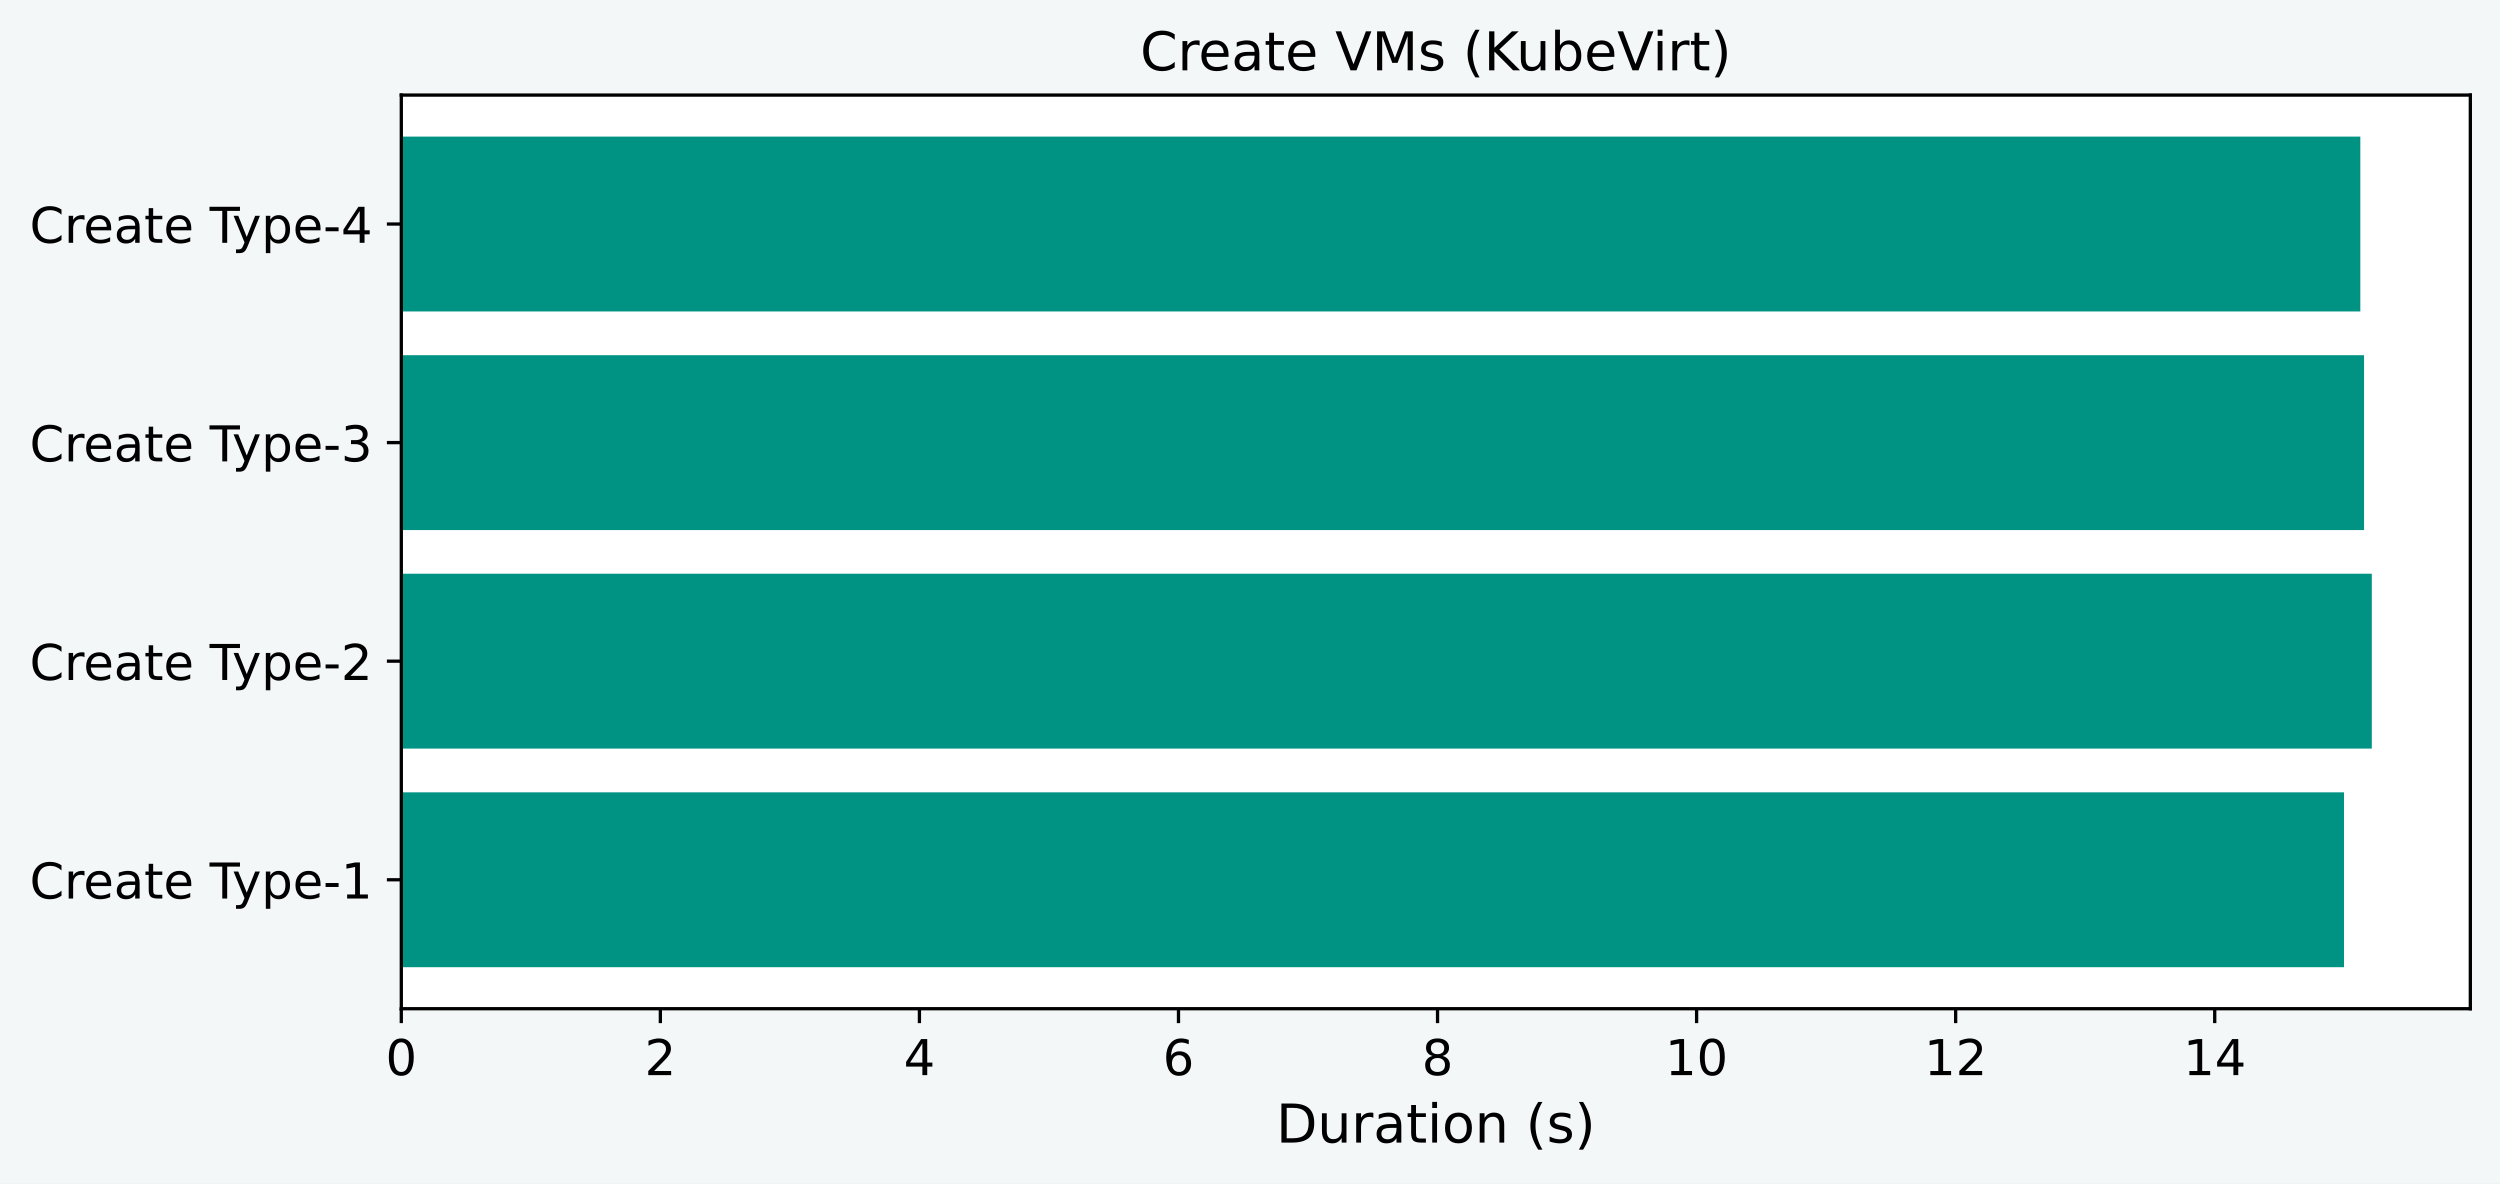
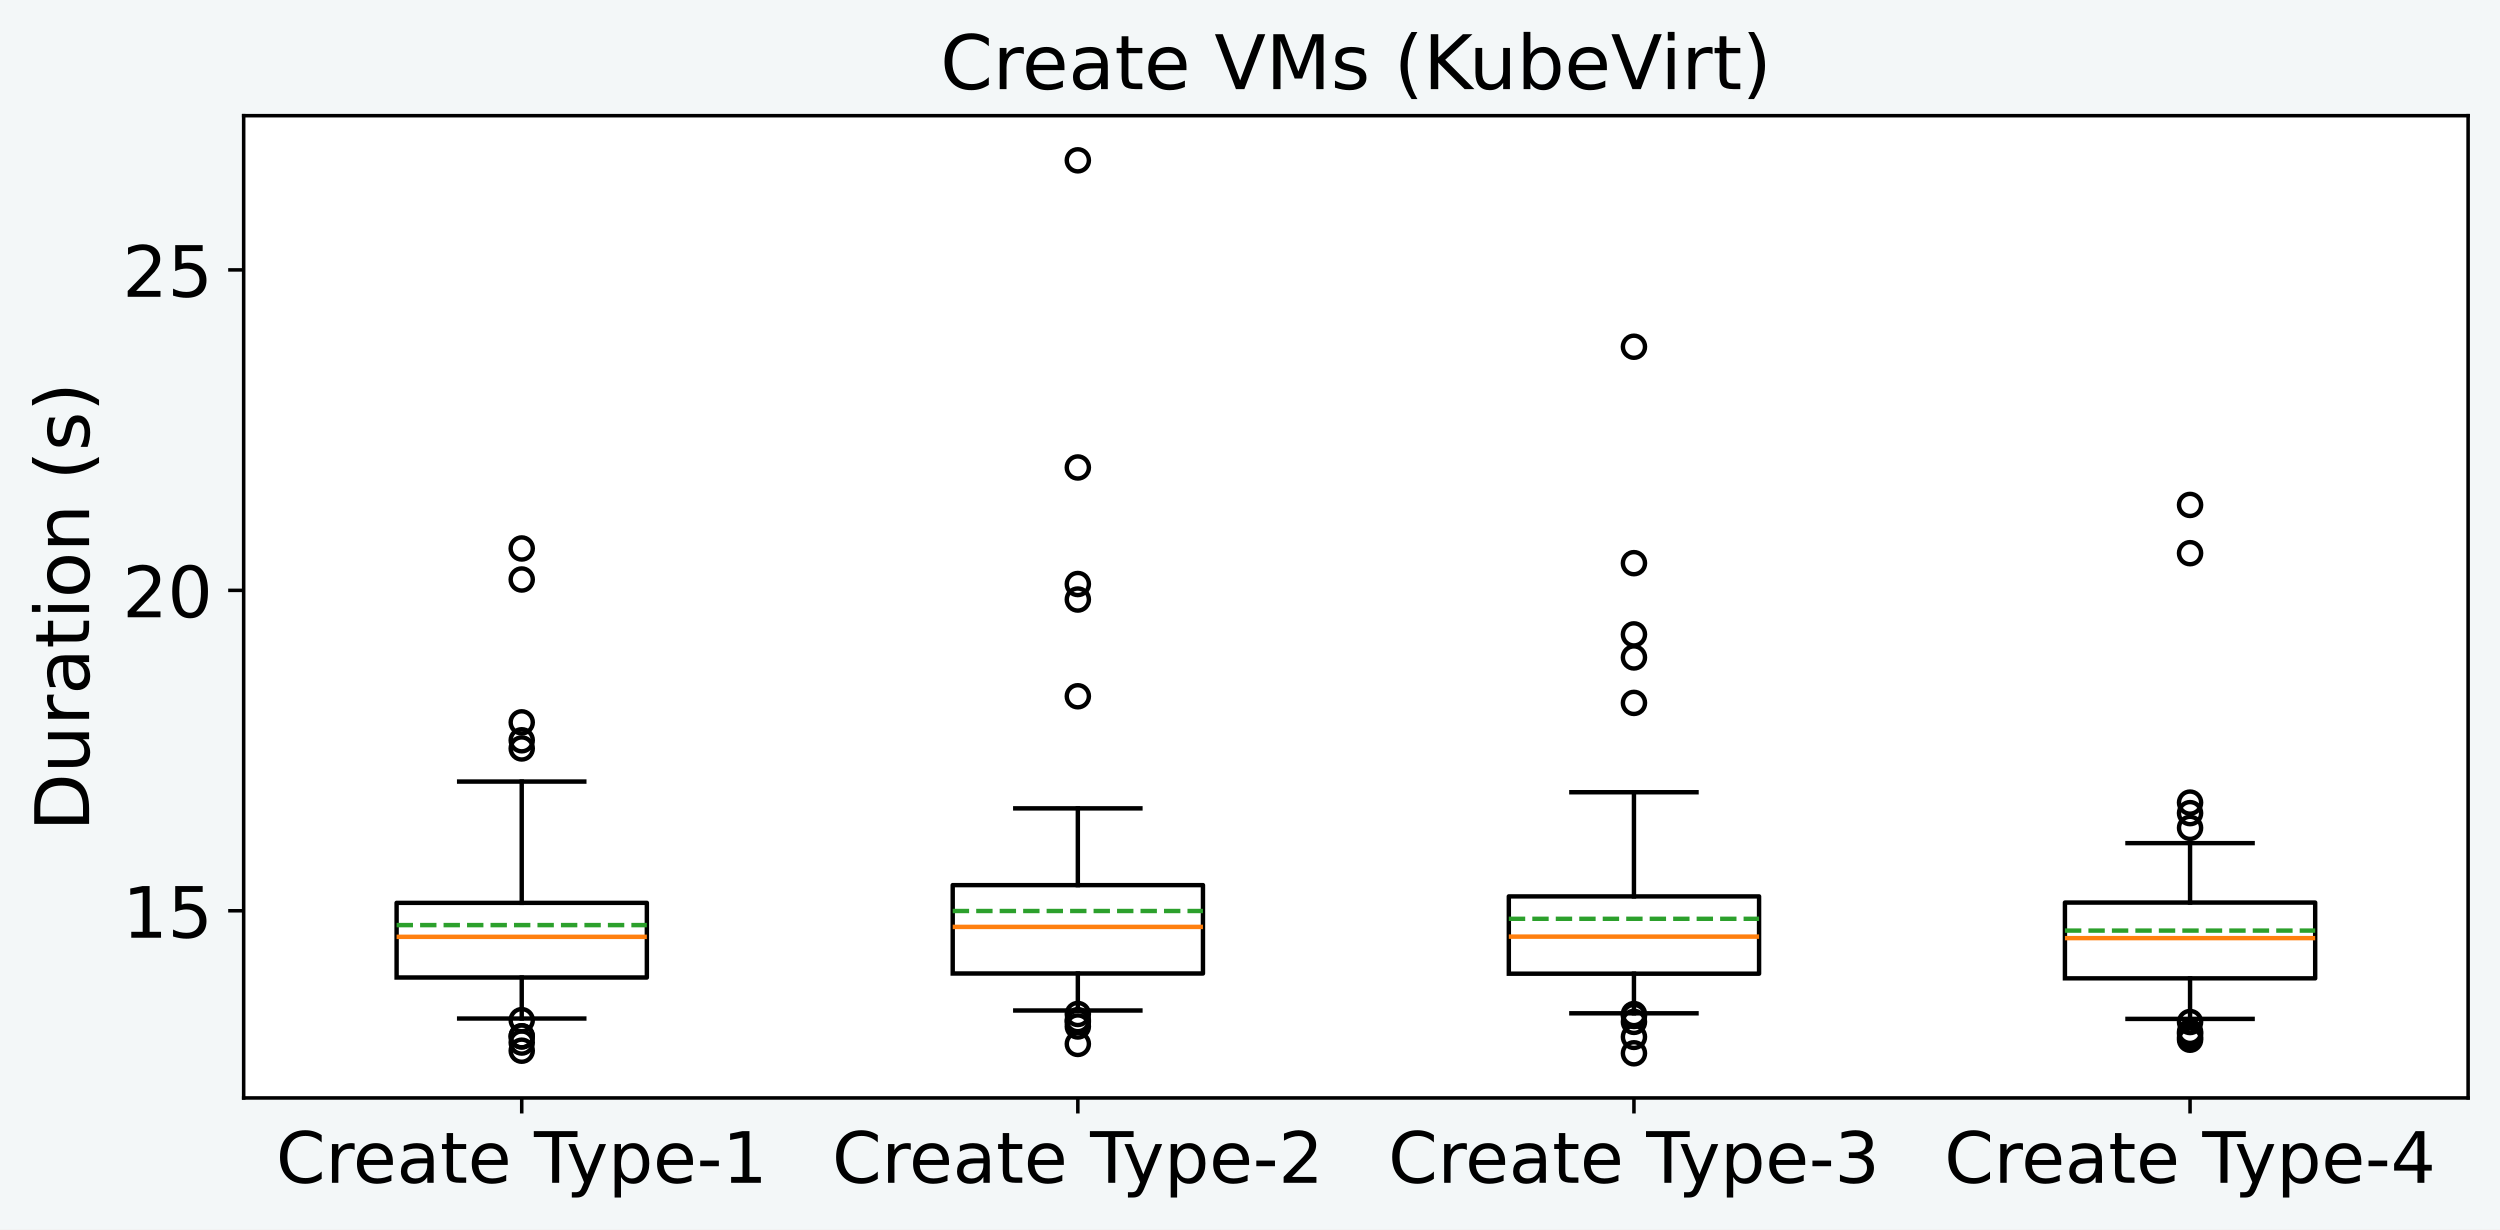
- <svg xmlns="http://www.w3.org/2000/svg" xmlns:xlink="http://www.w3.org/1999/xlink" width="606.805pt" height="287.233pt" viewBox="0 0 606.805 287.233" version="1.1">
+ <svg xmlns="http://www.w3.org/2000/svg" xmlns:xlink="http://www.w3.org/1999/xlink" width="564.413pt" height="277.562pt" viewBox="0 0 564.413 277.562" version="1.1">
  <defs>
    <style type="text/css">*{stroke-linejoin: round; stroke-linecap: butt}</style>
  </defs>
  <g id="figure_1">
    <g id="patch_1">
-       <path d="M 0 287.233  L 606.805 287.233  L 606.805 0  L 0 0  z " style="fill: #f3f7f8" />
+       <path d="M 0 277.562  L 564.413 277.562  L 564.413 0  L 0 0  z " style="fill: #f3f7f8" />
    </g>
    <g id="axes_1">
      <g id="patch_2">
-         <path d="M 97.405 244.838  L 599.605 244.838  L 599.605 23.078  L 97.405 23.078  z " style="fill: #ffffff" />
-       </g>
-       <g id="patch_3">
-         <path d="M 97.405 234.758  L 568.939 234.758  L 568.939 192.316  L 97.405 192.316  z " clip-path="url(#pdfacf5205f)" style="fill: #009384" />
-       </g>
-       <g id="patch_4">
-         <path d="M 97.405 181.705  L 575.691 181.705  L 575.691 139.263  L 97.405 139.263  z " clip-path="url(#pdfacf5205f)" style="fill: #009384" />
-       </g>
-       <g id="patch_5">
-         <path d="M 97.405 128.653  L 573.808 128.653  L 573.808 86.211  L 97.405 86.211  z " clip-path="url(#pdfacf5205f)" style="fill: #009384" />
-       </g>
-       <g id="patch_6">
-         <path d="M 97.405 75.6  L 572.903 75.6  L 572.903 33.158  L 97.405 33.158  z " clip-path="url(#pdfacf5205f)" style="fill: #009384" />
+         <path d="M 55.013 247.877  L 557.213 247.877  L 557.213 26.117  L 55.013 26.117  z " style="fill: #ffffff" />
      </g>
      <g id="matplotlib.axis_1">
        <g id="xtick_1">
          <g id="line2d_1">
            <defs>
-               <path id="mc94ef74784" d="M 0 0  L 0 3.5  " style="stroke: #000000; stroke-width: 0.8" />
+               <path id="mb7f03acdd8" d="M 0 0  L 0 3.5  " style="stroke: #000000; stroke-width: 0.8" />
            </defs>
            <g>
-               <use xlink:href="#mc94ef74784" x="97.405" y="244.838" style="stroke: #000000; stroke-width: 0.8" />
+               <use xlink:href="#mb7f03acdd8" x="117.788" y="247.877" style="stroke: #000000; stroke-width: 0.8" />
            </g>
          </g>
          <g id="text_1">
-             <g transform="translate(93.5875 260.9561) scale(0.12 -0.12)">
-               <defs>
-                 <path id="DejaVuSans-30" d="M 2034 4250  Q 1547 4250 1301 3770  Q 1056 3291 1056 2328  Q 1056 1369 1301 889  Q 1547 409 2034 409  Q 2525 409 2770 889  Q 3016 1369 3016 2328  Q 3016 3291 2770 3770  Q 2525 4250 2034 4250  z M 2034 4750  Q 2819 4750 3233 4129  Q 3647 3509 3647 2328  Q 3647 1150 3233 529  Q 2819 -91 2034 -91  Q 1250 -91 836 529  Q 422 1150 422 2328  Q 422 3509 836 4129  Q 1250 4750 2034 4750  z " transform="scale(0.015625)" />
-               </defs>
-               <use xlink:href="#DejaVuSans-30" />
+             <g transform="translate(62.31781 267.0348) scale(0.16 -0.16)">
+               <defs>
+                 <path id="DejaVuSans-43" d="M 4122 4306  L 4122 3641  Q 3803 3938 3442 4084  Q 3081 4231 2675 4231  Q 1875 4231 1450 3742  Q 1025 3253 1025 2328  Q 1025 1406 1450 917  Q 1875 428 2675 428  Q 3081 428 3442 575  Q 3803 722 4122 1019  L 4122 359  Q 3791 134 3420 21  Q 3050 -91 2638 -91  Q 1578 -91 968 557  Q 359 1206 359 2328  Q 359 3453 968 4101  Q 1578 4750 2638 4750  Q 3056 4750 3426 4639  Q 3797 4528 4122 4306  z " transform="scale(0.015625)" />
+                 <path id="DejaVuSans-72" d="M 2631 2963  Q 2534 3019 2420 3045  Q 2306 3072 2169 3072  Q 1681 3072 1420 2755  Q 1159 2438 1159 1844  L 1159 0  L 581 0  L 581 3500  L 1159 3500  L 1159 2956  Q 1341 3275 1631 3429  Q 1922 3584 2338 3584  Q 2397 3584 2469 3576  Q 2541 3569 2628 3553  L 2631 2963  z " transform="scale(0.015625)" />
+                 <path id="DejaVuSans-65" d="M 3597 1894  L 3597 1613  L 953 1613  Q 991 1019 1311 708  Q 1631 397 2203 397  Q 2534 397 2845 478  Q 3156 559 3463 722  L 3463 178  Q 3153 47 2828 -22  Q 2503 -91 2169 -91  Q 1331 -91 842 396  Q 353 884 353 1716  Q 353 2575 817 3079  Q 1281 3584 2069 3584  Q 2775 3584 3186 3129  Q 3597 2675 3597 1894  z M 3022 2063  Q 3016 2534 2758 2815  Q 2500 3097 2075 3097  Q 1594 3097 1305 2825  Q 1016 2553 972 2059  L 3022 2063  z " transform="scale(0.015625)" />
+                 <path id="DejaVuSans-61" d="M 2194 1759  Q 1497 1759 1228 1600  Q 959 1441 959 1056  Q 959 750 1161 570  Q 1363 391 1709 391  Q 2188 391 2477 730  Q 2766 1069 2766 1631  L 2766 1759  L 2194 1759  z M 3341 1997  L 3341 0  L 2766 0  L 2766 531  Q 2569 213 2275 61  Q 1981 -91 1556 -91  Q 1019 -91 701 211  Q 384 513 384 1019  Q 384 1609 779 1909  Q 1175 2209 1959 2209  L 2766 2209  L 2766 2266  Q 2766 2663 2505 2880  Q 2244 3097 1772 3097  Q 1472 3097 1187 3025  Q 903 2953 641 2809  L 641 3341  Q 956 3463 1253 3523  Q 1550 3584 1831 3584  Q 2591 3584 2966 3190  Q 3341 2797 3341 1997  z " transform="scale(0.015625)" />
+                 <path id="DejaVuSans-74" d="M 1172 4494  L 1172 3500  L 2356 3500  L 2356 3053  L 1172 3053  L 1172 1153  Q 1172 725 1289 603  Q 1406 481 1766 481  L 2356 481  L 2356 0  L 1766 0  Q 1100 0 847 248  Q 594 497 594 1153  L 594 3053  L 172 3053  L 172 3500  L 594 3500  L 594 4494  L 1172 4494  z " transform="scale(0.015625)" />
+                 <path id="DejaVuSans-20" transform="scale(0.015625)" />
+                 <path id="DejaVuSans-54" d="M -19 4666  L 3928 4666  L 3928 4134  L 2272 4134  L 2272 0  L 1638 0  L 1638 4134  L -19 4134  L -19 4666  z " transform="scale(0.015625)" />
+                 <path id="DejaVuSans-79" d="M 2059 -325  Q 1816 -950 1584 -1140  Q 1353 -1331 966 -1331  L 506 -1331  L 506 -850  L 844 -850  Q 1081 -850 1212 -737  Q 1344 -625 1503 -206  L 1606 56  L 191 3500  L 800 3500  L 1894 763  L 2988 3500  L 3597 3500  L 2059 -325  z " transform="scale(0.015625)" />
+                 <path id="DejaVuSans-70" d="M 1159 525  L 1159 -1331  L 581 -1331  L 581 3500  L 1159 3500  L 1159 2969  Q 1341 3281 1617 3432  Q 1894 3584 2278 3584  Q 2916 3584 3314 3078  Q 3713 2572 3713 1747  Q 3713 922 3314 415  Q 2916 -91 2278 -91  Q 1894 -91 1617 61  Q 1341 213 1159 525  z M 3116 1747  Q 3116 2381 2855 2742  Q 2594 3103 2138 3103  Q 1681 3103 1420 2742  Q 1159 2381 1159 1747  Q 1159 1113 1420 752  Q 1681 391 2138 391  Q 2594 391 2855 752  Q 3116 1113 3116 1747  z " transform="scale(0.015625)" />
+                 <path id="DejaVuSans-2d" d="M 313 2009  L 1997 2009  L 1997 1497  L 313 1497  L 313 2009  z " transform="scale(0.015625)" />
+                 <path id="DejaVuSans-31" d="M 794 531  L 1825 531  L 1825 4091  L 703 3866  L 703 4441  L 1819 4666  L 2450 4666  L 2450 531  L 3481 531  L 3481 0  L 794 0  L 794 531  z " transform="scale(0.015625)" />
+               </defs>
+               <use xlink:href="#DejaVuSans-43" />
+               <use xlink:href="#DejaVuSans-72" x="69.824" />
+               <use xlink:href="#DejaVuSans-65" x="108.688" />
+               <use xlink:href="#DejaVuSans-61" x="170.211" />
+               <use xlink:href="#DejaVuSans-74" x="231.49" />
+               <use xlink:href="#DejaVuSans-65" x="270.699" />
+               <use xlink:href="#DejaVuSans-20" x="332.223" />
+               <use xlink:href="#DejaVuSans-54" x="364.01" />
+               <use xlink:href="#DejaVuSans-79" x="409.469" />
+               <use xlink:href="#DejaVuSans-70" x="468.648" />
+               <use xlink:href="#DejaVuSans-65" x="532.125" />
+               <use xlink:href="#DejaVuSans-2d" x="593.648" />
+               <use xlink:href="#DejaVuSans-31" x="629.732" />
            </g>
          </g>
        </g>
        <g id="xtick_2">
          <g id="line2d_2">
            <g>
-               <use xlink:href="#mc94ef74784" x="160.285" y="244.838" style="stroke: #000000; stroke-width: 0.8" />
+               <use xlink:href="#mb7f03acdd8" x="243.338" y="247.877" style="stroke: #000000; stroke-width: 0.8" />
            </g>
          </g>
          <g id="text_2">
-             <g transform="translate(156.467 260.9561) scale(0.12 -0.12)">
+             <g transform="translate(187.8678 267.0348) scale(0.16 -0.16)">
              <defs>
                <path id="DejaVuSans-32" d="M 1228 531  L 3431 531  L 3431 0  L 469 0  L 469 531  Q 828 903 1448 1529  Q 2069 2156 2228 2338  Q 2531 2678 2651 2914  Q 2772 3150 2772 3378  Q 2772 3750 2511 3984  Q 2250 4219 1831 4219  Q 1534 4219 1204 4116  Q 875 4013 500 3803  L 500 4441  Q 881 4594 1212 4672  Q 1544 4750 1819 4750  Q 2544 4750 2975 4387  Q 3406 4025 3406 3419  Q 3406 3131 3298 2873  Q 3191 2616 2906 2266  Q 2828 2175 2409 1742  Q 1991 1309 1228 531  z " transform="scale(0.015625)" />
              </defs>
-               <use xlink:href="#DejaVuSans-32" />
+               <use xlink:href="#DejaVuSans-43" />
+               <use xlink:href="#DejaVuSans-72" x="69.824" />
+               <use xlink:href="#DejaVuSans-65" x="108.688" />
+               <use xlink:href="#DejaVuSans-61" x="170.211" />
+               <use xlink:href="#DejaVuSans-74" x="231.49" />
+               <use xlink:href="#DejaVuSans-65" x="270.699" />
+               <use xlink:href="#DejaVuSans-20" x="332.223" />
+               <use xlink:href="#DejaVuSans-54" x="364.01" />
+               <use xlink:href="#DejaVuSans-79" x="409.469" />
+               <use xlink:href="#DejaVuSans-70" x="468.648" />
+               <use xlink:href="#DejaVuSans-65" x="532.125" />
+               <use xlink:href="#DejaVuSans-2d" x="593.648" />
+               <use xlink:href="#DejaVuSans-32" x="629.732" />
            </g>
          </g>
        </g>
        <g id="xtick_3">
          <g id="line2d_3">
            <g>
-               <use xlink:href="#mc94ef74784" x="223.164" y="244.838" style="stroke: #000000; stroke-width: 0.8" />
+               <use xlink:href="#mb7f03acdd8" x="368.888" y="247.877" style="stroke: #000000; stroke-width: 0.8" />
            </g>
          </g>
          <g id="text_3">
-             <g transform="translate(219.3466 260.9561) scale(0.12 -0.12)">
-               <defs>
-                 <path id="DejaVuSans-34" d="M 2419 4116  L 825 1625  L 2419 1625  L 2419 4116  z M 2253 4666  L 3047 4666  L 3047 1625  L 3713 1625  L 3713 1100  L 3047 1100  L 3047 0  L 2419 0  L 2419 1100  L 313 1100  L 313 1709  L 2253 4666  z " transform="scale(0.015625)" />
-               </defs>
-               <use xlink:href="#DejaVuSans-34" />
+             <g transform="translate(313.4178 267.0348) scale(0.16 -0.16)">
+               <defs>
+                 <path id="DejaVuSans-33" d="M 2597 2516  Q 3050 2419 3304 2112  Q 3559 1806 3559 1356  Q 3559 666 3084 287  Q 2609 -91 1734 -91  Q 1441 -91 1130 -33  Q 819 25 488 141  L 488 750  Q 750 597 1062 519  Q 1375 441 1716 441  Q 2309 441 2620 675  Q 2931 909 2931 1356  Q 2931 1769 2642 2001  Q 2353 2234 1838 2234  L 1294 2234  L 1294 2753  L 1863 2753  Q 2328 2753 2575 2939  Q 2822 3125 2822 3475  Q 2822 3834 2567 4026  Q 2313 4219 1838 4219  Q 1578 4219 1281 4162  Q 984 4106 628 3988  L 628 4550  Q 988 4650 1302 4700  Q 1616 4750 1894 4750  Q 2613 4750 3031 4423  Q 3450 4097 3450 3541  Q 3450 3153 3228 2886  Q 3006 2619 2597 2516  z " transform="scale(0.015625)" />
+               </defs>
+               <use xlink:href="#DejaVuSans-43" />
+               <use xlink:href="#DejaVuSans-72" x="69.824" />
+               <use xlink:href="#DejaVuSans-65" x="108.688" />
+               <use xlink:href="#DejaVuSans-61" x="170.211" />
+               <use xlink:href="#DejaVuSans-74" x="231.49" />
+               <use xlink:href="#DejaVuSans-65" x="270.699" />
+               <use xlink:href="#DejaVuSans-20" x="332.223" />
+               <use xlink:href="#DejaVuSans-54" x="364.01" />
+               <use xlink:href="#DejaVuSans-79" x="409.469" />
+               <use xlink:href="#DejaVuSans-70" x="468.648" />
+               <use xlink:href="#DejaVuSans-65" x="532.125" />
+               <use xlink:href="#DejaVuSans-2d" x="593.648" />
+               <use xlink:href="#DejaVuSans-33" x="629.732" />
            </g>
          </g>
        </g>
        <g id="xtick_4">
          <g id="line2d_4">
            <g>
-               <use xlink:href="#mc94ef74784" x="286.044" y="244.838" style="stroke: #000000; stroke-width: 0.8" />
+               <use xlink:href="#mb7f03acdd8" x="494.438" y="247.877" style="stroke: #000000; stroke-width: 0.8" />
            </g>
          </g>
          <g id="text_4">
-             <g transform="translate(282.2261 260.9561) scale(0.12 -0.12)">
-               <defs>
-                 <path id="DejaVuSans-36" d="M 2113 2584  Q 1688 2584 1439 2293  Q 1191 2003 1191 1497  Q 1191 994 1439 701  Q 1688 409 2113 409  Q 2538 409 2786 701  Q 3034 994 3034 1497  Q 3034 2003 2786 2293  Q 2538 2584 2113 2584  z M 3366 4563  L 3366 3988  Q 3128 4100 2886 4159  Q 2644 4219 2406 4219  Q 1781 4219 1451 3797  Q 1122 3375 1075 2522  Q 1259 2794 1537 2939  Q 1816 3084 2150 3084  Q 2853 3084 3261 2657  Q 3669 2231 3669 1497  Q 3669 778 3244 343  Q 2819 -91 2113 -91  Q 1303 -91 875 529  Q 447 1150 447 2328  Q 447 3434 972 4092  Q 1497 4750 2381 4750  Q 2619 4750 2861 4703  Q 3103 4656 3366 4563  z " transform="scale(0.015625)" />
-               </defs>
-               <use xlink:href="#DejaVuSans-36" />
-             </g>
-           </g>
-         </g>
-         <g id="xtick_5">
+             <g transform="translate(438.9678 267.0348) scale(0.16 -0.16)">
+               <defs>
+                 <path id="DejaVuSans-34" d="M 2419 4116  L 825 1625  L 2419 1625  L 2419 4116  z M 2253 4666  L 3047 4666  L 3047 1625  L 3713 1625  L 3713 1100  L 3047 1100  L 3047 0  L 2419 0  L 2419 1100  L 313 1100  L 313 1709  L 2253 4666  z " transform="scale(0.015625)" />
+               </defs>
+               <use xlink:href="#DejaVuSans-43" />
+               <use xlink:href="#DejaVuSans-72" x="69.824" />
+               <use xlink:href="#DejaVuSans-65" x="108.688" />
+               <use xlink:href="#DejaVuSans-61" x="170.211" />
+               <use xlink:href="#DejaVuSans-74" x="231.49" />
+               <use xlink:href="#DejaVuSans-65" x="270.699" />
+               <use xlink:href="#DejaVuSans-20" x="332.223" />
+               <use xlink:href="#DejaVuSans-54" x="364.01" />
+               <use xlink:href="#DejaVuSans-79" x="409.469" />
+               <use xlink:href="#DejaVuSans-70" x="468.648" />
+               <use xlink:href="#DejaVuSans-65" x="532.125" />
+               <use xlink:href="#DejaVuSans-2d" x="593.648" />
+               <use xlink:href="#DejaVuSans-34" x="629.732" />
+             </g>
+           </g>
+         </g>
+       </g>
+       <g id="matplotlib.axis_2">
+         <g id="ytick_1">
          <g id="line2d_5">
-             <g>
-               <use xlink:href="#mc94ef74784" x="348.923" y="244.838" style="stroke: #000000; stroke-width: 0.8" />
+             <defs>
+               <path id="m3ddc626ebf" d="M 0 0  L -3.5 0  " style="stroke: #000000; stroke-width: 0.8" />
+             </defs>
+             <g>
+               <use xlink:href="#m3ddc626ebf" x="55.013" y="205.624" style="stroke: #000000; stroke-width: 0.8" />
            </g>
          </g>
          <g id="text_5">
-             <g transform="translate(345.1057 260.9561) scale(0.12 -0.12)">
-               <defs>
-                 <path id="DejaVuSans-38" d="M 2034 2216  Q 1584 2216 1326 1975  Q 1069 1734 1069 1313  Q 1069 891 1326 650  Q 1584 409 2034 409  Q 2484 409 2743 651  Q 3003 894 3003 1313  Q 3003 1734 2745 1975  Q 2488 2216 2034 2216  z M 1403 2484  Q 997 2584 770 2862  Q 544 3141 544 3541  Q 544 4100 942 4425  Q 1341 4750 2034 4750  Q 2731 4750 3128 4425  Q 3525 4100 3525 3541  Q 3525 3141 3298 2862  Q 3072 2584 2669 2484  Q 3125 2378 3379 2068  Q 3634 1759 3634 1313  Q 3634 634 3220 271  Q 2806 -91 2034 -91  Q 1263 -91 848 271  Q 434 634 434 1313  Q 434 1759 690 2068  Q 947 2378 1403 2484  z M 1172 3481  Q 1172 3119 1398 2916  Q 1625 2713 2034 2713  Q 2441 2713 2670 2916  Q 2900 3119 2900 3481  Q 2900 3844 2670 4047  Q 2441 4250 2034 4250  Q 1625 4250 1398 4047  Q 1172 3844 1172 3481  z " transform="scale(0.015625)" />
-               </defs>
-               <use xlink:href="#DejaVuSans-38" />
-             </g>
-           </g>
-         </g>
-         <g id="xtick_6">
+             <g transform="translate(27.65281 211.7029) scale(0.16 -0.16)">
+               <defs>
+                 <path id="DejaVuSans-35" d="M 691 4666  L 3169 4666  L 3169 4134  L 1269 4134  L 1269 2991  Q 1406 3038 1543 3061  Q 1681 3084 1819 3084  Q 2600 3084 3056 2656  Q 3513 2228 3513 1497  Q 3513 744 3044 326  Q 2575 -91 1722 -91  Q 1428 -91 1123 -41  Q 819 9 494 109  L 494 744  Q 775 591 1075 516  Q 1375 441 1709 441  Q 2250 441 2565 725  Q 2881 1009 2881 1497  Q 2881 1984 2565 2268  Q 2250 2553 1709 2553  Q 1456 2553 1204 2497  Q 953 2441 691 2322  L 691 4666  z " transform="scale(0.015625)" />
+               </defs>
+               <use xlink:href="#DejaVuSans-31" />
+               <use xlink:href="#DejaVuSans-35" x="63.623" />
+             </g>
+           </g>
+         </g>
+         <g id="ytick_2">
          <g id="line2d_6">
            <g>
-               <use xlink:href="#mc94ef74784" x="411.803" y="244.838" style="stroke: #000000; stroke-width: 0.8" />
+               <use xlink:href="#m3ddc626ebf" x="55.013" y="133.28" style="stroke: #000000; stroke-width: 0.8" />
            </g>
          </g>
          <g id="text_6">
-             <g transform="translate(404.1677 260.9561) scale(0.12 -0.12)">
-               <defs>
-                 <path id="DejaVuSans-31" d="M 794 531  L 1825 531  L 1825 4091  L 703 3866  L 703 4441  L 1819 4666  L 2450 4666  L 2450 531  L 3481 531  L 3481 0  L 794 0  L 794 531  z " transform="scale(0.015625)" />
-               </defs>
-               <use xlink:href="#DejaVuSans-31" />
+             <g transform="translate(27.65281 139.3587) scale(0.16 -0.16)">
+               <defs>
+                 <path id="DejaVuSans-30" d="M 2034 4250  Q 1547 4250 1301 3770  Q 1056 3291 1056 2328  Q 1056 1369 1301 889  Q 1547 409 2034 409  Q 2525 409 2770 889  Q 3016 1369 3016 2328  Q 3016 3291 2770 3770  Q 2525 4250 2034 4250  z M 2034 4750  Q 2819 4750 3233 4129  Q 3647 3509 3647 2328  Q 3647 1150 3233 529  Q 2819 -91 2034 -91  Q 1250 -91 836 529  Q 422 1150 422 2328  Q 422 3509 836 4129  Q 1250 4750 2034 4750  z " transform="scale(0.015625)" />
+               </defs>
+               <use xlink:href="#DejaVuSans-32" />
              <use xlink:href="#DejaVuSans-30" x="63.623" />
            </g>
          </g>
        </g>
-         <g id="xtick_7">
+         <g id="ytick_3">
          <g id="line2d_7">
            <g>
-               <use xlink:href="#mc94ef74784" x="474.682" y="244.838" style="stroke: #000000; stroke-width: 0.8" />
+               <use xlink:href="#m3ddc626ebf" x="55.013" y="60.936" style="stroke: #000000; stroke-width: 0.8" />
            </g>
          </g>
          <g id="text_7">
-             <g transform="translate(467.0473 260.9561) scale(0.12 -0.12)">
-               <use xlink:href="#DejaVuSans-31" />
-               <use xlink:href="#DejaVuSans-32" x="63.623" />
-             </g>
-           </g>
-         </g>
-         <g id="xtick_8">
-           <g id="line2d_8">
-             <g>
-               <use xlink:href="#mc94ef74784" x="537.562" y="244.838" style="stroke: #000000; stroke-width: 0.8" />
-             </g>
-           </g>
-           <g id="text_8">
-             <g transform="translate(529.9268 260.9561) scale(0.12 -0.12)">
-               <use xlink:href="#DejaVuSans-31" />
-               <use xlink:href="#DejaVuSans-34" x="63.623" />
-             </g>
-           </g>
-         </g>
-         <g id="text_9">
-           <g transform="translate(309.7508 277.3297) scale(0.13 -0.13)">
+             <g transform="translate(27.65281 67.01455) scale(0.16 -0.16)">
+               <use xlink:href="#DejaVuSans-32" />
+               <use xlink:href="#DejaVuSans-35" x="63.623" />
+             </g>
+           </g>
+         </g>
+         <g id="text_8">
+           <g transform="translate(20.11734 187.6759) rotate(-90) scale(0.17 -0.17)">
            <defs>
              <path id="DejaVuSans-44" d="M 1259 4147  L 1259 519  L 2022 519  Q 2988 519 3436 956  Q 3884 1394 3884 2338  Q 3884 3275 3436 3711  Q 2988 4147 2022 4147  L 1259 4147  z M 628 4666  L 1925 4666  Q 3281 4666 3915 4102  Q 4550 3538 4550 2338  Q 4550 1131 3912 565  Q 3275 0 1925 0  L 628 0  L 628 4666  z " transform="scale(0.015625)" />
              <path id="DejaVuSans-75" d="M 544 1381  L 544 3500  L 1119 3500  L 1119 1403  Q 1119 906 1312 657  Q 1506 409 1894 409  Q 2359 409 2629 706  Q 2900 1003 2900 1516  L 2900 3500  L 3475 3500  L 3475 0  L 2900 0  L 2900 538  Q 2691 219 2414 64  Q 2138 -91 1772 -91  Q 1169 -91 856 284  Q 544 659 544 1381  z M 1991 3584  L 1991 3584  z " transform="scale(0.015625)" />
-               <path id="DejaVuSans-72" d="M 2631 2963  Q 2534 3019 2420 3045  Q 2306 3072 2169 3072  Q 1681 3072 1420 2755  Q 1159 2438 1159 1844  L 1159 0  L 581 0  L 581 3500  L 1159 3500  L 1159 2956  Q 1341 3275 1631 3429  Q 1922 3584 2338 3584  Q 2397 3584 2469 3576  Q 2541 3569 2628 3553  L 2631 2963  z " transform="scale(0.015625)" />
-               <path id="DejaVuSans-61" d="M 2194 1759  Q 1497 1759 1228 1600  Q 959 1441 959 1056  Q 959 750 1161 570  Q 1363 391 1709 391  Q 2188 391 2477 730  Q 2766 1069 2766 1631  L 2766 1759  L 2194 1759  z M 3341 1997  L 3341 0  L 2766 0  L 2766 531  Q 2569 213 2275 61  Q 1981 -91 1556 -91  Q 1019 -91 701 211  Q 384 513 384 1019  Q 384 1609 779 1909  Q 1175 2209 1959 2209  L 2766 2209  L 2766 2266  Q 2766 2663 2505 2880  Q 2244 3097 1772 3097  Q 1472 3097 1187 3025  Q 903 2953 641 2809  L 641 3341  Q 956 3463 1253 3523  Q 1550 3584 1831 3584  Q 2591 3584 2966 3190  Q 3341 2797 3341 1997  z " transform="scale(0.015625)" />
-               <path id="DejaVuSans-74" d="M 1172 4494  L 1172 3500  L 2356 3500  L 2356 3053  L 1172 3053  L 1172 1153  Q 1172 725 1289 603  Q 1406 481 1766 481  L 2356 481  L 2356 0  L 1766 0  Q 1100 0 847 248  Q 594 497 594 1153  L 594 3053  L 172 3053  L 172 3500  L 594 3500  L 594 4494  L 1172 4494  z " transform="scale(0.015625)" />
              <path id="DejaVuSans-69" d="M 603 3500  L 1178 3500  L 1178 0  L 603 0  L 603 3500  z M 603 4863  L 1178 4863  L 1178 4134  L 603 4134  L 603 4863  z " transform="scale(0.015625)" />
              <path id="DejaVuSans-6f" d="M 1959 3097  Q 1497 3097 1228 2736  Q 959 2375 959 1747  Q 959 1119 1226 758  Q 1494 397 1959 397  Q 2419 397 2687 759  Q 2956 1122 2956 1747  Q 2956 2369 2687 2733  Q 2419 3097 1959 3097  z M 1959 3584  Q 2709 3584 3137 3096  Q 3566 2609 3566 1747  Q 3566 888 3137 398  Q 2709 -91 1959 -91  Q 1206 -91 779 398  Q 353 888 353 1747  Q 353 2609 779 3096  Q 1206 3584 1959 3584  z " transform="scale(0.015625)" />
              <path id="DejaVuSans-6e" d="M 3513 2113  L 3513 0  L 2938 0  L 2938 2094  Q 2938 2591 2744 2837  Q 2550 3084 2163 3084  Q 1697 3084 1428 2787  Q 1159 2491 1159 1978  L 1159 0  L 581 0  L 581 3500  L 1159 3500  L 1159 2956  Q 1366 3272 1645 3428  Q 1925 3584 2291 3584  Q 2894 3584 3203 3211  Q 3513 2838 3513 2113  z " transform="scale(0.015625)" />
-               <path id="DejaVuSans-20" transform="scale(0.015625)" />
              <path id="DejaVuSans-28" d="M 1984 4856  Q 1566 4138 1362 3434  Q 1159 2731 1159 2009  Q 1159 1288 1364 580  Q 1569 -128 1984 -844  L 1484 -844  Q 1016 -109 783 600  Q 550 1309 550 2009  Q 550 2706 781 3412  Q 1013 4119 1484 4856  L 1984 4856  z " transform="scale(0.015625)" />
              <path id="DejaVuSans-73" d="M 2834 3397  L 2834 2853  Q 2591 2978 2328 3040  Q 2066 3103 1784 3103  Q 1356 3103 1142 2972  Q 928 2841 928 2578  Q 928 2378 1081 2264  Q 1234 2150 1697 2047  L 1894 2003  Q 2506 1872 2764 1633  Q 3022 1394 3022 966  Q 3022 478 2636 193  Q 2250 -91 1575 -91  Q 1294 -91 989 -36  Q 684 19 347 128  L 347 722  Q 666 556 975 473  Q 1284 391 1588 391  Q 1994 391 2212 530  Q 2431 669 2431 922  Q 2431 1156 2273 1281  Q 2116 1406 1581 1522  L 1381 1569  Q 847 1681 609 1914  Q 372 2147 372 2553  Q 372 3047 722 3315  Q 1072 3584 1716 3584  Q 2034 3584 2315 3537  Q 2597 3491 2834 3397  z " transform="scale(0.015625)" />
              <path id="DejaVuSans-29" d="M 513 4856  L 1013 4856  Q 1481 4119 1714 3412  Q 1947 2706 1947 2009  Q 1947 1309 1714 600  Q 1481 -109 1013 -844  L 513 -844  Q 928 -128 1133 580  Q 1338 1288 1338 2009  Q 1338 2731 1133 3434  Q 928 4138 513 4856  z " transform="scale(0.015625)" />
            </defs>
            <use xlink:href="#DejaVuSans-44" />
            <use xlink:href="#DejaVuSans-75" x="77.002" />
            <use xlink:href="#DejaVuSans-72" x="140.381" />
            <use xlink:href="#DejaVuSans-61" x="181.494" />
            <use xlink:href="#DejaVuSans-74" x="242.773" />
            <use xlink:href="#DejaVuSans-69" x="281.982" />
            <use xlink:href="#DejaVuSans-6f" x="309.766" />
            <use xlink:href="#DejaVuSans-6e" x="370.947" />
            <use xlink:href="#DejaVuSans-20" x="434.326" />
            <use xlink:href="#DejaVuSans-28" x="466.113" />
            <use xlink:href="#DejaVuSans-73" x="505.127" />
            <use xlink:href="#DejaVuSans-29" x="557.227" />
          </g>
        </g>
      </g>
-       <g id="matplotlib.axis_2">
-         <g id="ytick_1">
-           <g id="line2d_9">
-             <defs>
-               <path id="m7dea188cf8" d="M 0 0  L -3.5 0  " style="stroke: #000000; stroke-width: 0.8" />
-             </defs>
-             <g>
-               <use xlink:href="#m7dea188cf8" x="97.405" y="213.537" style="stroke: #000000; stroke-width: 0.8" />
-             </g>
-           </g>
-           <g id="text_10">
-             <g transform="translate(7.2 218.096) scale(0.12 -0.12)">
-               <defs>
-                 <path id="DejaVuSans-43" d="M 4122 4306  L 4122 3641  Q 3803 3938 3442 4084  Q 3081 4231 2675 4231  Q 1875 4231 1450 3742  Q 1025 3253 1025 2328  Q 1025 1406 1450 917  Q 1875 428 2675 428  Q 3081 428 3442 575  Q 3803 722 4122 1019  L 4122 359  Q 3791 134 3420 21  Q 3050 -91 2638 -91  Q 1578 -91 968 557  Q 359 1206 359 2328  Q 359 3453 968 4101  Q 1578 4750 2638 4750  Q 3056 4750 3426 4639  Q 3797 4528 4122 4306  z " transform="scale(0.015625)" />
-                 <path id="DejaVuSans-65" d="M 3597 1894  L 3597 1613  L 953 1613  Q 991 1019 1311 708  Q 1631 397 2203 397  Q 2534 397 2845 478  Q 3156 559 3463 722  L 3463 178  Q 3153 47 2828 -22  Q 2503 -91 2169 -91  Q 1331 -91 842 396  Q 353 884 353 1716  Q 353 2575 817 3079  Q 1281 3584 2069 3584  Q 2775 3584 3186 3129  Q 3597 2675 3597 1894  z M 3022 2063  Q 3016 2534 2758 2815  Q 2500 3097 2075 3097  Q 1594 3097 1305 2825  Q 1016 2553 972 2059  L 3022 2063  z " transform="scale(0.015625)" />
-                 <path id="DejaVuSans-54" d="M -19 4666  L 3928 4666  L 3928 4134  L 2272 4134  L 2272 0  L 1638 0  L 1638 4134  L -19 4134  L -19 4666  z " transform="scale(0.015625)" />
-                 <path id="DejaVuSans-79" d="M 2059 -325  Q 1816 -950 1584 -1140  Q 1353 -1331 966 -1331  L 506 -1331  L 506 -850  L 844 -850  Q 1081 -850 1212 -737  Q 1344 -625 1503 -206  L 1606 56  L 191 3500  L 800 3500  L 1894 763  L 2988 3500  L 3597 3500  L 2059 -325  z " transform="scale(0.015625)" />
-                 <path id="DejaVuSans-70" d="M 1159 525  L 1159 -1331  L 581 -1331  L 581 3500  L 1159 3500  L 1159 2969  Q 1341 3281 1617 3432  Q 1894 3584 2278 3584  Q 2916 3584 3314 3078  Q 3713 2572 3713 1747  Q 3713 922 3314 415  Q 2916 -91 2278 -91  Q 1894 -91 1617 61  Q 1341 213 1159 525  z M 3116 1747  Q 3116 2381 2855 2742  Q 2594 3103 2138 3103  Q 1681 3103 1420 2742  Q 1159 2381 1159 1747  Q 1159 1113 1420 752  Q 1681 391 2138 391  Q 2594 391 2855 752  Q 3116 1113 3116 1747  z " transform="scale(0.015625)" />
-                 <path id="DejaVuSans-2d" d="M 313 2009  L 1997 2009  L 1997 1497  L 313 1497  L 313 2009  z " transform="scale(0.015625)" />
-               </defs>
-               <use xlink:href="#DejaVuSans-43" />
-               <use xlink:href="#DejaVuSans-72" x="69.824" />
-               <use xlink:href="#DejaVuSans-65" x="108.688" />
-               <use xlink:href="#DejaVuSans-61" x="170.211" />
-               <use xlink:href="#DejaVuSans-74" x="231.49" />
-               <use xlink:href="#DejaVuSans-65" x="270.699" />
-               <use xlink:href="#DejaVuSans-20" x="332.223" />
-               <use xlink:href="#DejaVuSans-54" x="364.01" />
-               <use xlink:href="#DejaVuSans-79" x="409.469" />
-               <use xlink:href="#DejaVuSans-70" x="468.648" />
-               <use xlink:href="#DejaVuSans-65" x="532.125" />
-               <use xlink:href="#DejaVuSans-2d" x="593.648" />
-               <use xlink:href="#DejaVuSans-31" x="629.732" />
-             </g>
-           </g>
-         </g>
-         <g id="ytick_2">
-           <g id="line2d_10">
-             <g>
-               <use xlink:href="#m7dea188cf8" x="97.405" y="160.484" style="stroke: #000000; stroke-width: 0.8" />
-             </g>
-           </g>
-           <g id="text_11">
-             <g transform="translate(7.2 165.0433) scale(0.12 -0.12)">
-               <use xlink:href="#DejaVuSans-43" />
-               <use xlink:href="#DejaVuSans-72" x="69.824" />
-               <use xlink:href="#DejaVuSans-65" x="108.688" />
-               <use xlink:href="#DejaVuSans-61" x="170.211" />
-               <use xlink:href="#DejaVuSans-74" x="231.49" />
-               <use xlink:href="#DejaVuSans-65" x="270.699" />
-               <use xlink:href="#DejaVuSans-20" x="332.223" />
-               <use xlink:href="#DejaVuSans-54" x="364.01" />
-               <use xlink:href="#DejaVuSans-79" x="409.469" />
-               <use xlink:href="#DejaVuSans-70" x="468.648" />
-               <use xlink:href="#DejaVuSans-65" x="532.125" />
-               <use xlink:href="#DejaVuSans-2d" x="593.648" />
-               <use xlink:href="#DejaVuSans-32" x="629.732" />
-             </g>
-           </g>
-         </g>
-         <g id="ytick_3">
-           <g id="line2d_11">
-             <g>
-               <use xlink:href="#m7dea188cf8" x="97.405" y="107.432" style="stroke: #000000; stroke-width: 0.8" />
-             </g>
-           </g>
-           <g id="text_12">
-             <g transform="translate(7.2 111.9907) scale(0.12 -0.12)">
-               <defs>
-                 <path id="DejaVuSans-33" d="M 2597 2516  Q 3050 2419 3304 2112  Q 3559 1806 3559 1356  Q 3559 666 3084 287  Q 2609 -91 1734 -91  Q 1441 -91 1130 -33  Q 819 25 488 141  L 488 750  Q 750 597 1062 519  Q 1375 441 1716 441  Q 2309 441 2620 675  Q 2931 909 2931 1356  Q 2931 1769 2642 2001  Q 2353 2234 1838 2234  L 1294 2234  L 1294 2753  L 1863 2753  Q 2328 2753 2575 2939  Q 2822 3125 2822 3475  Q 2822 3834 2567 4026  Q 2313 4219 1838 4219  Q 1578 4219 1281 4162  Q 984 4106 628 3988  L 628 4550  Q 988 4650 1302 4700  Q 1616 4750 1894 4750  Q 2613 4750 3031 4423  Q 3450 4097 3450 3541  Q 3450 3153 3228 2886  Q 3006 2619 2597 2516  z " transform="scale(0.015625)" />
-               </defs>
-               <use xlink:href="#DejaVuSans-43" />
-               <use xlink:href="#DejaVuSans-72" x="69.824" />
-               <use xlink:href="#DejaVuSans-65" x="108.688" />
-               <use xlink:href="#DejaVuSans-61" x="170.211" />
-               <use xlink:href="#DejaVuSans-74" x="231.49" />
-               <use xlink:href="#DejaVuSans-65" x="270.699" />
-               <use xlink:href="#DejaVuSans-20" x="332.223" />
-               <use xlink:href="#DejaVuSans-54" x="364.01" />
-               <use xlink:href="#DejaVuSans-79" x="409.469" />
-               <use xlink:href="#DejaVuSans-70" x="468.648" />
-               <use xlink:href="#DejaVuSans-65" x="532.125" />
-               <use xlink:href="#DejaVuSans-2d" x="593.648" />
-               <use xlink:href="#DejaVuSans-33" x="629.732" />
-             </g>
-           </g>
-         </g>
-         <g id="ytick_4">
-           <g id="line2d_12">
-             <g>
-               <use xlink:href="#m7dea188cf8" x="97.405" y="54.379" style="stroke: #000000; stroke-width: 0.8" />
-             </g>
-           </g>
-           <g id="text_13">
-             <g transform="translate(7.2 58.93808) scale(0.12 -0.12)">
-               <use xlink:href="#DejaVuSans-43" />
-               <use xlink:href="#DejaVuSans-72" x="69.824" />
-               <use xlink:href="#DejaVuSans-65" x="108.688" />
-               <use xlink:href="#DejaVuSans-61" x="170.211" />
-               <use xlink:href="#DejaVuSans-74" x="231.49" />
-               <use xlink:href="#DejaVuSans-65" x="270.699" />
-               <use xlink:href="#DejaVuSans-20" x="332.223" />
-               <use xlink:href="#DejaVuSans-54" x="364.01" />
-               <use xlink:href="#DejaVuSans-79" x="409.469" />
-               <use xlink:href="#DejaVuSans-70" x="468.648" />
-               <use xlink:href="#DejaVuSans-65" x="532.125" />
-               <use xlink:href="#DejaVuSans-2d" x="593.648" />
-               <use xlink:href="#DejaVuSans-34" x="629.732" />
-             </g>
-           </g>
-         </g>
-       </g>
-       <g id="patch_7">
-         <path d="M 97.405 244.838  L 97.405 23.078  " style="fill: none; stroke: #000000; stroke-width: 0.8; stroke-linejoin: miter; stroke-linecap: square" />
-       </g>
-       <g id="patch_8">
-         <path d="M 599.605 244.838  L 599.605 23.078  " style="fill: none; stroke: #000000; stroke-width: 0.8; stroke-linejoin: miter; stroke-linecap: square" />
-       </g>
-       <g id="patch_9">
-         <path d="M 97.405 244.838  L 599.605 244.838  " style="fill: none; stroke: #000000; stroke-width: 0.8; stroke-linejoin: miter; stroke-linecap: square" />
-       </g>
-       <g id="patch_10">
-         <path d="M 97.405 23.078  L 599.605 23.078  " style="fill: none; stroke: #000000; stroke-width: 0.8; stroke-linejoin: miter; stroke-linecap: square" />
-       </g>
-       <g id="text_14">
-         <g transform="translate(276.7562 17.07797) scale(0.13 -0.13)">
+       <g id="line2d_8">
+         <path d="M 89.539 220.688  L 146.037 220.688  L 146.037 203.836  L 89.539 203.836  L 89.539 220.688  " clip-path="url(#pc018936046)" style="fill: none; stroke: #000000; stroke-linecap: square" />
+       </g>
+       <g id="line2d_9">
+         <path d="M 117.788 220.688  L 117.788 229.953  " clip-path="url(#pc018936046)" style="fill: none; stroke: #000000; stroke-linecap: square" />
+       </g>
+       <g id="line2d_10">
+         <path d="M 117.788 203.836  L 117.788 176.453  " clip-path="url(#pc018936046)" style="fill: none; stroke: #000000; stroke-linecap: square" />
+       </g>
+       <g id="line2d_11">
+         <path d="M 103.663 229.953  L 131.912 229.953  " clip-path="url(#pc018936046)" style="fill: none; stroke: #000000; stroke-linecap: square" />
+       </g>
+       <g id="line2d_12">
+         <path d="M 103.663 176.453  L 131.912 176.453  " clip-path="url(#pc018936046)" style="fill: none; stroke: #000000; stroke-linecap: square" />
+       </g>
+       <g id="line2d_13">
+         <defs>
+           <path id="mebc5d1fa7d" d="M 0 2.5  C 0.663 2.5 1.299 2.237 1.768 1.768  C 2.237 1.299 2.5 0.663 2.5 0  C 2.5 -0.663 2.237 -1.299 1.768 -1.768  C 1.299 -2.237 0.663 -2.5 0 -2.5  C -0.663 -2.5 -1.299 -2.237 -1.768 -1.768  C -2.237 -1.299 -2.5 -0.663 -2.5 0  C -2.5 0.663 -2.237 1.299 -1.768 1.768  C -1.299 2.237 -0.663 2.5 0 2.5  z " style="stroke: #000000" />
+         </defs>
+         <g clip-path="url(#pc018936046)">
+           <use xlink:href="#mebc5d1fa7d" x="117.788" y="237.212" style="fill-opacity: 0; stroke: #000000" />
+           <use xlink:href="#mebc5d1fa7d" x="117.788" y="233.988" style="fill-opacity: 0; stroke: #000000" />
+           <use xlink:href="#mebc5d1fa7d" x="117.788" y="230.315" style="fill-opacity: 0; stroke: #000000" />
+           <use xlink:href="#mebc5d1fa7d" x="117.788" y="233.95" style="fill-opacity: 0; stroke: #000000" />
+           <use xlink:href="#mebc5d1fa7d" x="117.788" y="235.372" style="fill-opacity: 0; stroke: #000000" />
+           <use xlink:href="#mebc5d1fa7d" x="117.788" y="123.826" style="fill-opacity: 0; stroke: #000000" />
+           <use xlink:href="#mebc5d1fa7d" x="117.788" y="168.975" style="fill-opacity: 0; stroke: #000000" />
+           <use xlink:href="#mebc5d1fa7d" x="117.788" y="167.129" style="fill-opacity: 0; stroke: #000000" />
+           <use xlink:href="#mebc5d1fa7d" x="117.788" y="130.832" style="fill-opacity: 0; stroke: #000000" />
+           <use xlink:href="#mebc5d1fa7d" x="117.788" y="163.081" style="fill-opacity: 0; stroke: #000000" />
+         </g>
+       </g>
+       <g id="line2d_14">
+         <path d="M 215.089 219.783  L 271.587 219.783  L 271.587 199.829  L 215.089 199.829  L 215.089 219.783  " clip-path="url(#pc018936046)" style="fill: none; stroke: #000000; stroke-linecap: square" />
+       </g>
+       <g id="line2d_15">
+         <path d="M 243.338 219.783  L 243.338 228.133  " clip-path="url(#pc018936046)" style="fill: none; stroke: #000000; stroke-linecap: square" />
+       </g>
+       <g id="line2d_16">
+         <path d="M 243.338 199.829  L 243.338 182.502  " clip-path="url(#pc018936046)" style="fill: none; stroke: #000000; stroke-linecap: square" />
+       </g>
+       <g id="line2d_17">
+         <path d="M 229.213 228.133  L 257.462 228.133  " clip-path="url(#pc018936046)" style="fill: none; stroke: #000000; stroke-linecap: square" />
+       </g>
+       <g id="line2d_18">
+         <path d="M 229.213 182.502  L 257.462 182.502  " clip-path="url(#pc018936046)" style="fill: none; stroke: #000000; stroke-linecap: square" />
+       </g>
+       <g id="line2d_19">
+         <g clip-path="url(#pc018936046)">
+           <use xlink:href="#mebc5d1fa7d" x="243.338" y="230.702" style="fill-opacity: 0; stroke: #000000" />
+           <use xlink:href="#mebc5d1fa7d" x="243.338" y="228.924" style="fill-opacity: 0; stroke: #000000" />
+           <use xlink:href="#mebc5d1fa7d" x="243.338" y="231.741" style="fill-opacity: 0; stroke: #000000" />
+           <use xlink:href="#mebc5d1fa7d" x="243.338" y="235.683" style="fill-opacity: 0; stroke: #000000" />
+           <use xlink:href="#mebc5d1fa7d" x="243.338" y="230.317" style="fill-opacity: 0; stroke: #000000" />
+           <use xlink:href="#mebc5d1fa7d" x="243.338" y="157.192" style="fill-opacity: 0; stroke: #000000" />
+           <use xlink:href="#mebc5d1fa7d" x="243.338" y="131.853" style="fill-opacity: 0; stroke: #000000" />
+           <use xlink:href="#mebc5d1fa7d" x="243.338" y="36.197" style="fill-opacity: 0; stroke: #000000" />
+           <use xlink:href="#mebc5d1fa7d" x="243.338" y="135.355" style="fill-opacity: 0; stroke: #000000" />
+           <use xlink:href="#mebc5d1fa7d" x="243.338" y="105.539" style="fill-opacity: 0; stroke: #000000" />
+         </g>
+       </g>
+       <g id="line2d_20">
+         <path d="M 340.639 219.827  L 397.137 219.827  L 397.137 202.375  L 340.639 202.375  L 340.639 219.827  " clip-path="url(#pc018936046)" style="fill: none; stroke: #000000; stroke-linecap: square" />
+       </g>
+       <g id="line2d_21">
+         <path d="M 368.888 219.827  L 368.888 228.768  " clip-path="url(#pc018936046)" style="fill: none; stroke: #000000; stroke-linecap: square" />
+       </g>
+       <g id="line2d_22">
+         <path d="M 368.888 202.375  L 368.888 178.86  " clip-path="url(#pc018936046)" style="fill: none; stroke: #000000; stroke-linecap: square" />
+       </g>
+       <g id="line2d_23">
+         <path d="M 354.763 228.768  L 383.012 228.768  " clip-path="url(#pc018936046)" style="fill: none; stroke: #000000; stroke-linecap: square" />
+       </g>
+       <g id="line2d_24">
+         <path d="M 354.763 178.86  L 383.012 178.86  " clip-path="url(#pc018936046)" style="fill: none; stroke: #000000; stroke-linecap: square" />
+       </g>
+       <g id="line2d_25">
+         <g clip-path="url(#pc018936046)">
+           <use xlink:href="#mebc5d1fa7d" x="368.888" y="237.797" style="fill-opacity: 0; stroke: #000000" />
+           <use xlink:href="#mebc5d1fa7d" x="368.888" y="234.094" style="fill-opacity: 0; stroke: #000000" />
+           <use xlink:href="#mebc5d1fa7d" x="368.888" y="230.704" style="fill-opacity: 0; stroke: #000000" />
+           <use xlink:href="#mebc5d1fa7d" x="368.888" y="228.946" style="fill-opacity: 0; stroke: #000000" />
+           <use xlink:href="#mebc5d1fa7d" x="368.888" y="229.371" style="fill-opacity: 0; stroke: #000000" />
+           <use xlink:href="#mebc5d1fa7d" x="368.888" y="127.144" style="fill-opacity: 0; stroke: #000000" />
+           <use xlink:href="#mebc5d1fa7d" x="368.888" y="148.426" style="fill-opacity: 0; stroke: #000000" />
+           <use xlink:href="#mebc5d1fa7d" x="368.888" y="158.691" style="fill-opacity: 0; stroke: #000000" />
+           <use xlink:href="#mebc5d1fa7d" x="368.888" y="78.282" style="fill-opacity: 0; stroke: #000000" />
+           <use xlink:href="#mebc5d1fa7d" x="368.888" y="143.222" style="fill-opacity: 0; stroke: #000000" />
+         </g>
+       </g>
+       <g id="line2d_26">
+         <path d="M 466.189 220.874  L 522.687 220.874  L 522.687 203.771  L 466.189 203.771  L 466.189 220.874  " clip-path="url(#pc018936046)" style="fill: none; stroke: #000000; stroke-linecap: square" />
+       </g>
+       <g id="line2d_27">
+         <path d="M 494.438 220.874  L 494.438 230.032  " clip-path="url(#pc018936046)" style="fill: none; stroke: #000000; stroke-linecap: square" />
+       </g>
+       <g id="line2d_28">
+         <path d="M 494.438 203.771  L 494.438 190.35  " clip-path="url(#pc018936046)" style="fill: none; stroke: #000000; stroke-linecap: square" />
+       </g>
+       <g id="line2d_29">
+         <path d="M 480.313 230.032  L 508.562 230.032  " clip-path="url(#pc018936046)" style="fill: none; stroke: #000000; stroke-linecap: square" />
+       </g>
+       <g id="line2d_30">
+         <path d="M 480.313 190.35  L 508.562 190.35  " clip-path="url(#pc018936046)" style="fill: none; stroke: #000000; stroke-linecap: square" />
+       </g>
+       <g id="line2d_31">
+         <g clip-path="url(#pc018936046)">
+           <use xlink:href="#mebc5d1fa7d" x="494.438" y="230.738" style="fill-opacity: 0; stroke: #000000" />
+           <use xlink:href="#mebc5d1fa7d" x="494.438" y="233.417" style="fill-opacity: 0; stroke: #000000" />
+           <use xlink:href="#mebc5d1fa7d" x="494.438" y="234.215" style="fill-opacity: 0; stroke: #000000" />
+           <use xlink:href="#mebc5d1fa7d" x="494.438" y="232.957" style="fill-opacity: 0; stroke: #000000" />
+           <use xlink:href="#mebc5d1fa7d" x="494.438" y="234.735" style="fill-opacity: 0; stroke: #000000" />
+           <use xlink:href="#mebc5d1fa7d" x="494.438" y="181.2" style="fill-opacity: 0; stroke: #000000" />
+           <use xlink:href="#mebc5d1fa7d" x="494.438" y="183.578" style="fill-opacity: 0; stroke: #000000" />
+           <use xlink:href="#mebc5d1fa7d" x="494.438" y="186.901" style="fill-opacity: 0; stroke: #000000" />
+           <use xlink:href="#mebc5d1fa7d" x="494.438" y="124.89" style="fill-opacity: 0; stroke: #000000" />
+           <use xlink:href="#mebc5d1fa7d" x="494.438" y="113.995" style="fill-opacity: 0; stroke: #000000" />
+         </g>
+       </g>
+       <g id="line2d_32">
+         <path d="M 89.539 211.508  L 146.037 211.508  " clip-path="url(#pc018936046)" style="fill: none; stroke: #ff7f0e" />
+       </g>
+       <g id="line2d_33">
+         <path d="M 89.539 208.854  L 146.037 208.854  " clip-path="url(#pc018936046)" style="fill: none; stroke-dasharray: 3.7,1.6; stroke-dashoffset: 0; stroke: #2ca02c" />
+       </g>
+       <g id="line2d_34">
+         <path d="M 215.089 209.262  L 271.587 209.262  " clip-path="url(#pc018936046)" style="fill: none; stroke: #ff7f0e" />
+       </g>
+       <g id="line2d_35">
+         <path d="M 215.089 205.676  L 271.587 205.676  " clip-path="url(#pc018936046)" style="fill: none; stroke-dasharray: 3.7,1.6; stroke-dashoffset: 0; stroke: #2ca02c" />
+       </g>
+       <g id="line2d_36">
+         <path d="M 340.639 211.459  L 397.137 211.459  " clip-path="url(#pc018936046)" style="fill: none; stroke: #ff7f0e" />
+       </g>
+       <g id="line2d_37">
+         <path d="M 340.639 207.431  L 397.137 207.431  " clip-path="url(#pc018936046)" style="fill: none; stroke-dasharray: 3.7,1.6; stroke-dashoffset: 0; stroke: #2ca02c" />
+       </g>
+       <g id="line2d_38">
+         <path d="M 466.189 211.797  L 522.687 211.797  " clip-path="url(#pc018936046)" style="fill: none; stroke: #ff7f0e" />
+       </g>
+       <g id="line2d_39">
+         <path d="M 466.189 210.1  L 522.687 210.1  " clip-path="url(#pc018936046)" style="fill: none; stroke-dasharray: 3.7,1.6; stroke-dashoffset: 0; stroke: #2ca02c" />
+       </g>
+       <g id="patch_3">
+         <path d="M 55.013 247.877  L 55.013 26.117  " style="fill: none; stroke: #000000; stroke-width: 0.8; stroke-linejoin: miter; stroke-linecap: square" />
+       </g>
+       <g id="patch_4">
+         <path d="M 557.213 247.877  L 557.213 26.117  " style="fill: none; stroke: #000000; stroke-width: 0.8; stroke-linejoin: miter; stroke-linecap: square" />
+       </g>
+       <g id="patch_5">
+         <path d="M 55.013 247.877  L 557.213 247.877  " style="fill: none; stroke: #000000; stroke-width: 0.8; stroke-linejoin: miter; stroke-linecap: square" />
+       </g>
+       <g id="patch_6">
+         <path d="M 55.013 26.117  L 557.213 26.117  " style="fill: none; stroke: #000000; stroke-width: 0.8; stroke-linejoin: miter; stroke-linecap: square" />
+       </g>
+       <g id="text_9">
+         <g transform="translate(212.2874 20.11734) scale(0.17 -0.17)">
          <defs>
            <path id="DejaVuSans-56" d="M 1831 0  L 50 4666  L 709 4666  L 2188 738  L 3669 4666  L 4325 4666  L 2547 0  L 1831 0  z " transform="scale(0.015625)" />
            <path id="DejaVuSans-4d" d="M 628 4666  L 1569 4666  L 2759 1491  L 3956 4666  L 4897 4666  L 4897 0  L 4281 0  L 4281 4097  L 3078 897  L 2444 897  L 1241 4097  L 1241 0  L 628 0  L 628 4666  z " transform="scale(0.015625)" />
            <path id="DejaVuSans-4b" d="M 628 4666  L 1259 4666  L 1259 2694  L 3353 4666  L 4166 4666  L 1850 2491  L 4331 0  L 3500 0  L 1259 2247  L 1259 0  L 628 0  L 628 4666  z " transform="scale(0.015625)" />
            <path id="DejaVuSans-62" d="M 3116 1747  Q 3116 2381 2855 2742  Q 2594 3103 2138 3103  Q 1681 3103 1420 2742  Q 1159 2381 1159 1747  Q 1159 1113 1420 752  Q 1681 391 2138 391  Q 2594 391 2855 752  Q 3116 1113 3116 1747  z M 1159 2969  Q 1341 3281 1617 3432  Q 1894 3584 2278 3584  Q 2916 3584 3314 3078  Q 3713 2572 3713 1747  Q 3713 922 3314 415  Q 2916 -91 2278 -91  Q 1894 -91 1617 61  Q 1341 213 1159 525  L 1159 0  L 581 0  L 581 4863  L 1159 4863  L 1159 2969  z " transform="scale(0.015625)" />
          </defs>
          <use xlink:href="#DejaVuSans-43" />
          <use xlink:href="#DejaVuSans-72" x="69.824" />
          <use xlink:href="#DejaVuSans-65" x="108.688" />
          <use xlink:href="#DejaVuSans-61" x="170.211" />
          <use xlink:href="#DejaVuSans-74" x="231.49" />
          <use xlink:href="#DejaVuSans-65" x="270.699" />
          <use xlink:href="#DejaVuSans-20" x="332.223" />
          <use xlink:href="#DejaVuSans-56" x="364.01" />
          <use xlink:href="#DejaVuSans-4d" x="432.418" />
          <use xlink:href="#DejaVuSans-73" x="518.697" />
          <use xlink:href="#DejaVuSans-20" x="570.797" />
          <use xlink:href="#DejaVuSans-28" x="602.584" />
          <use xlink:href="#DejaVuSans-4b" x="641.598" />
          <use xlink:href="#DejaVuSans-75" x="702.174" />
          <use xlink:href="#DejaVuSans-62" x="765.553" />
          <use xlink:href="#DejaVuSans-65" x="829.029" />
          <use xlink:href="#DejaVuSans-56" x="890.553" />
          <use xlink:href="#DejaVuSans-69" x="956.711" />
          <use xlink:href="#DejaVuSans-72" x="984.494" />
          <use xlink:href="#DejaVuSans-74" x="1025.607" />
          <use xlink:href="#DejaVuSans-29" x="1064.816" />
        </g>
      </g>
    </g>
  </g>
  <defs>
-     <clipPath id="pdfacf5205f">
-       <rect x="97.405" y="23.078" width="502.2" height="221.76" />
+     <clipPath id="pc018936046">
+       <rect x="55.013" y="26.117" width="502.2" height="221.76" />
    </clipPath>
  </defs>
</svg>
